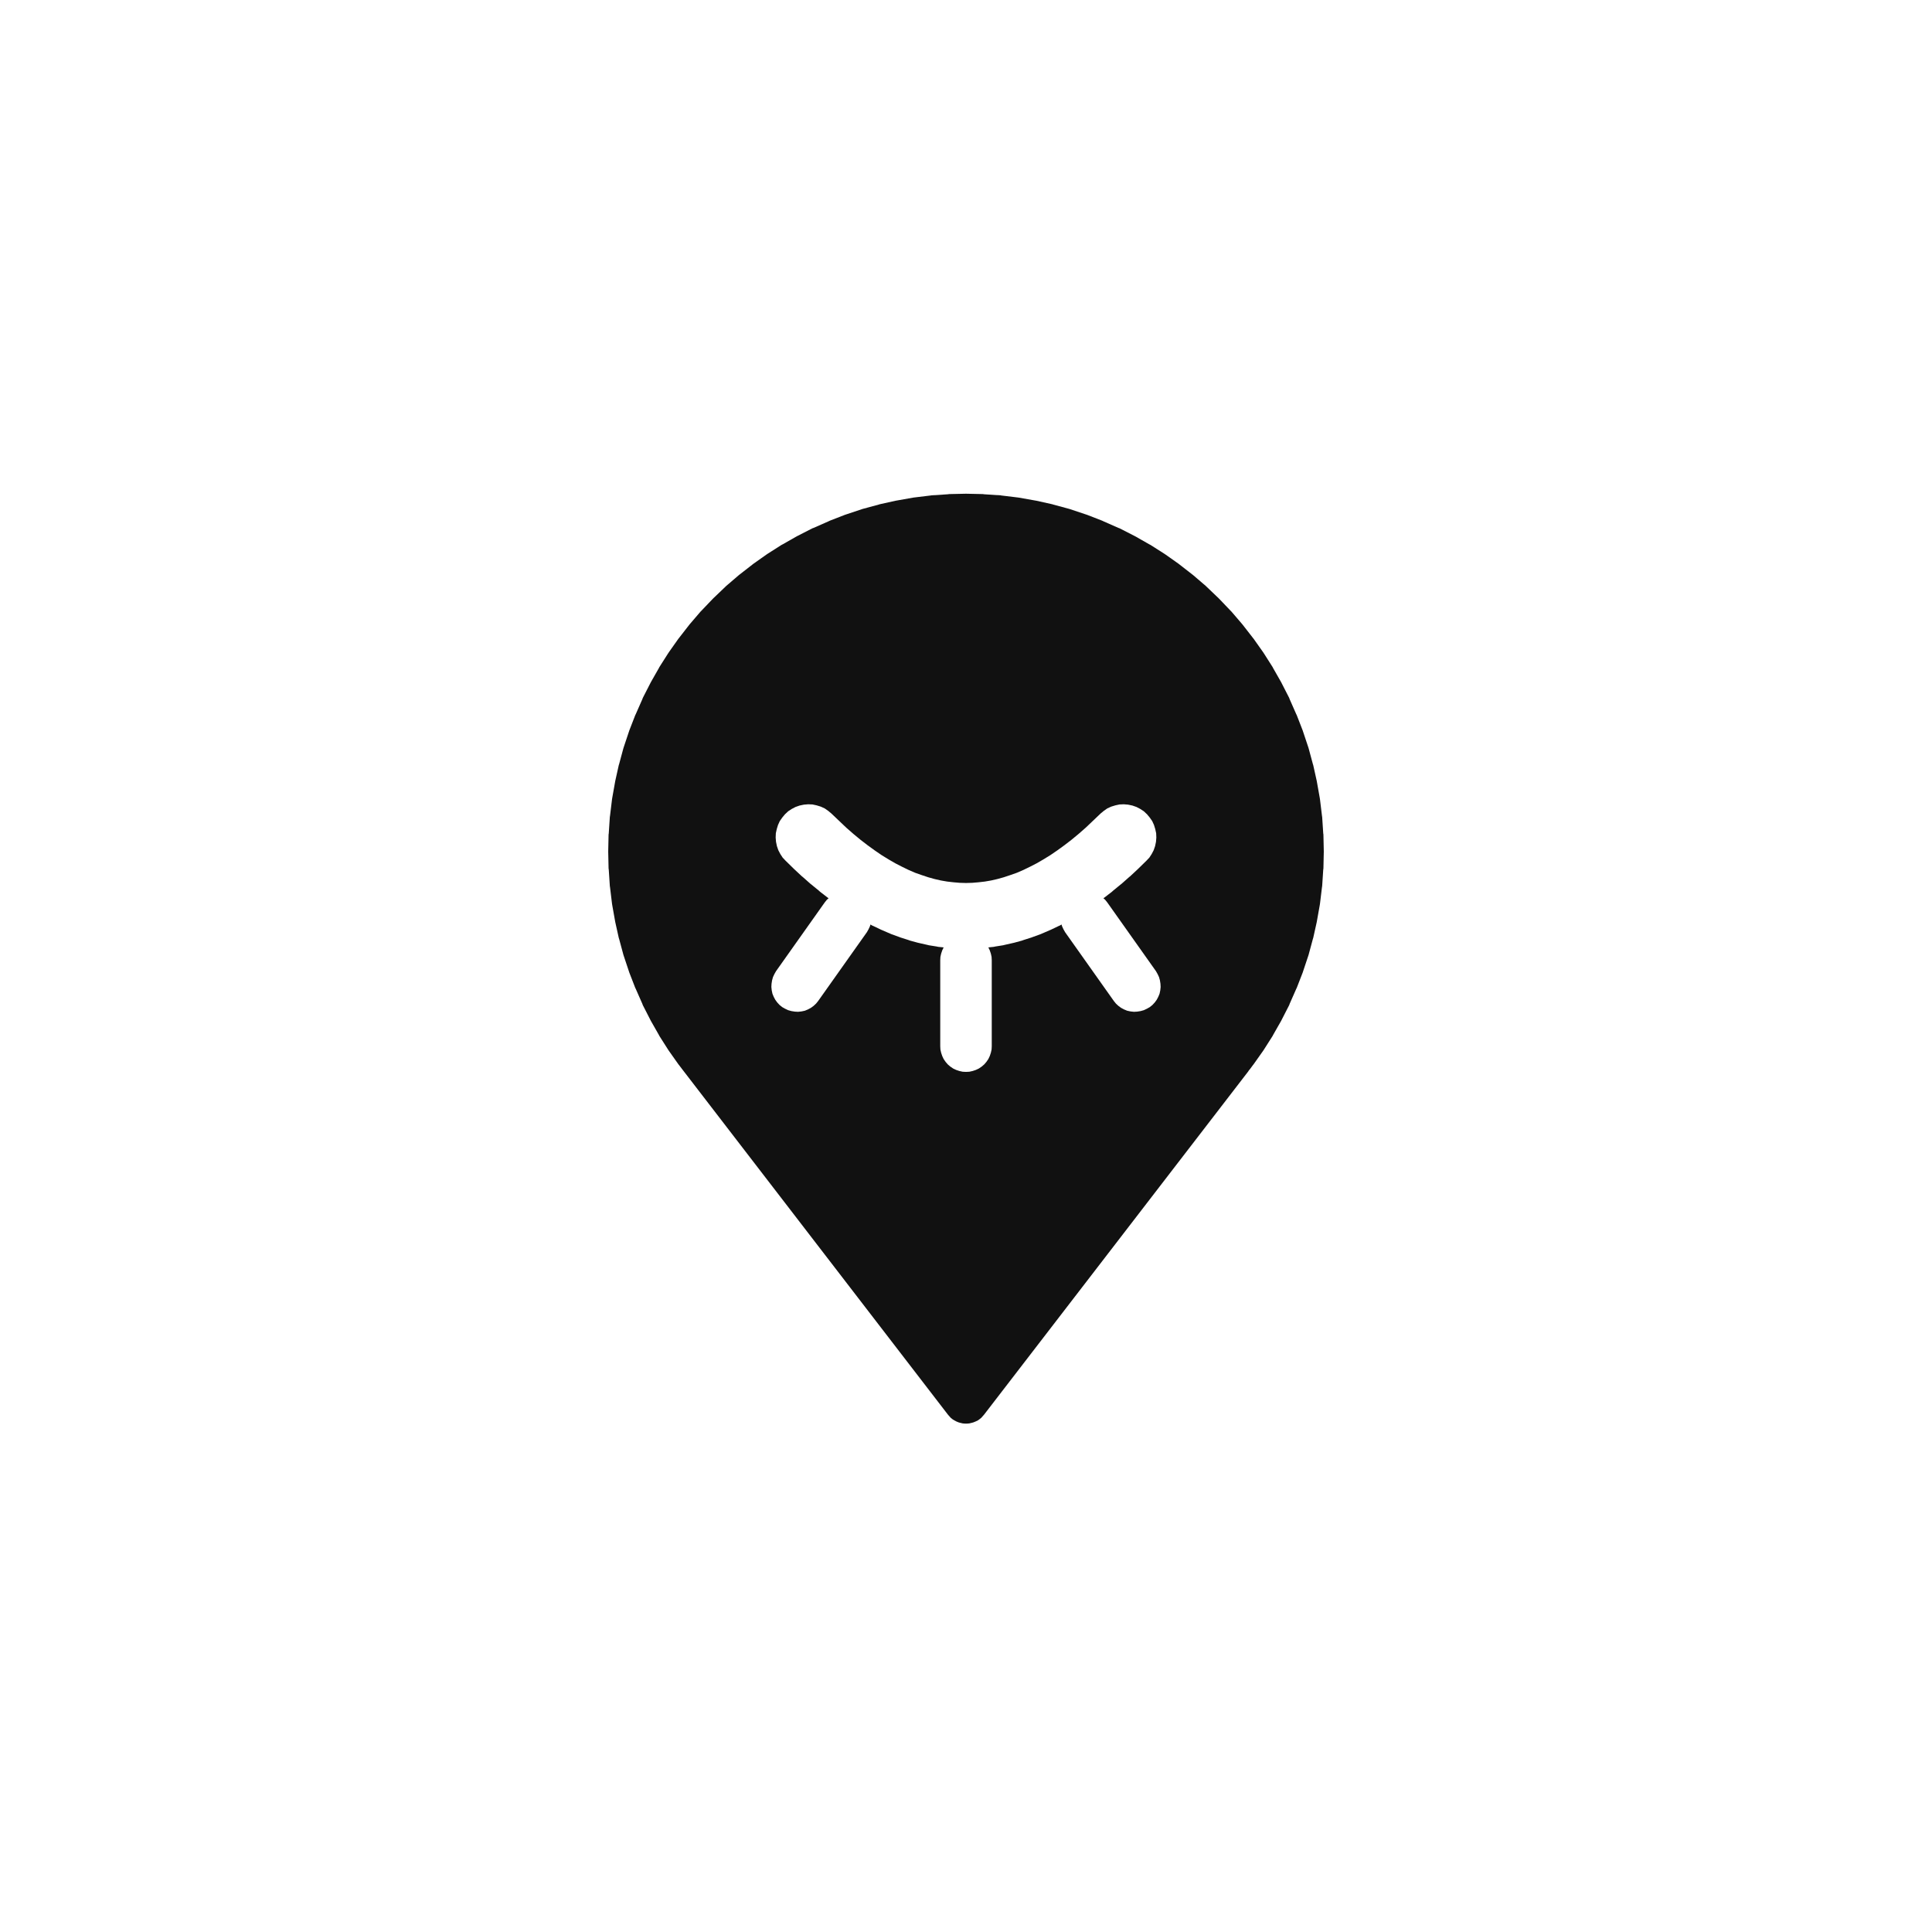
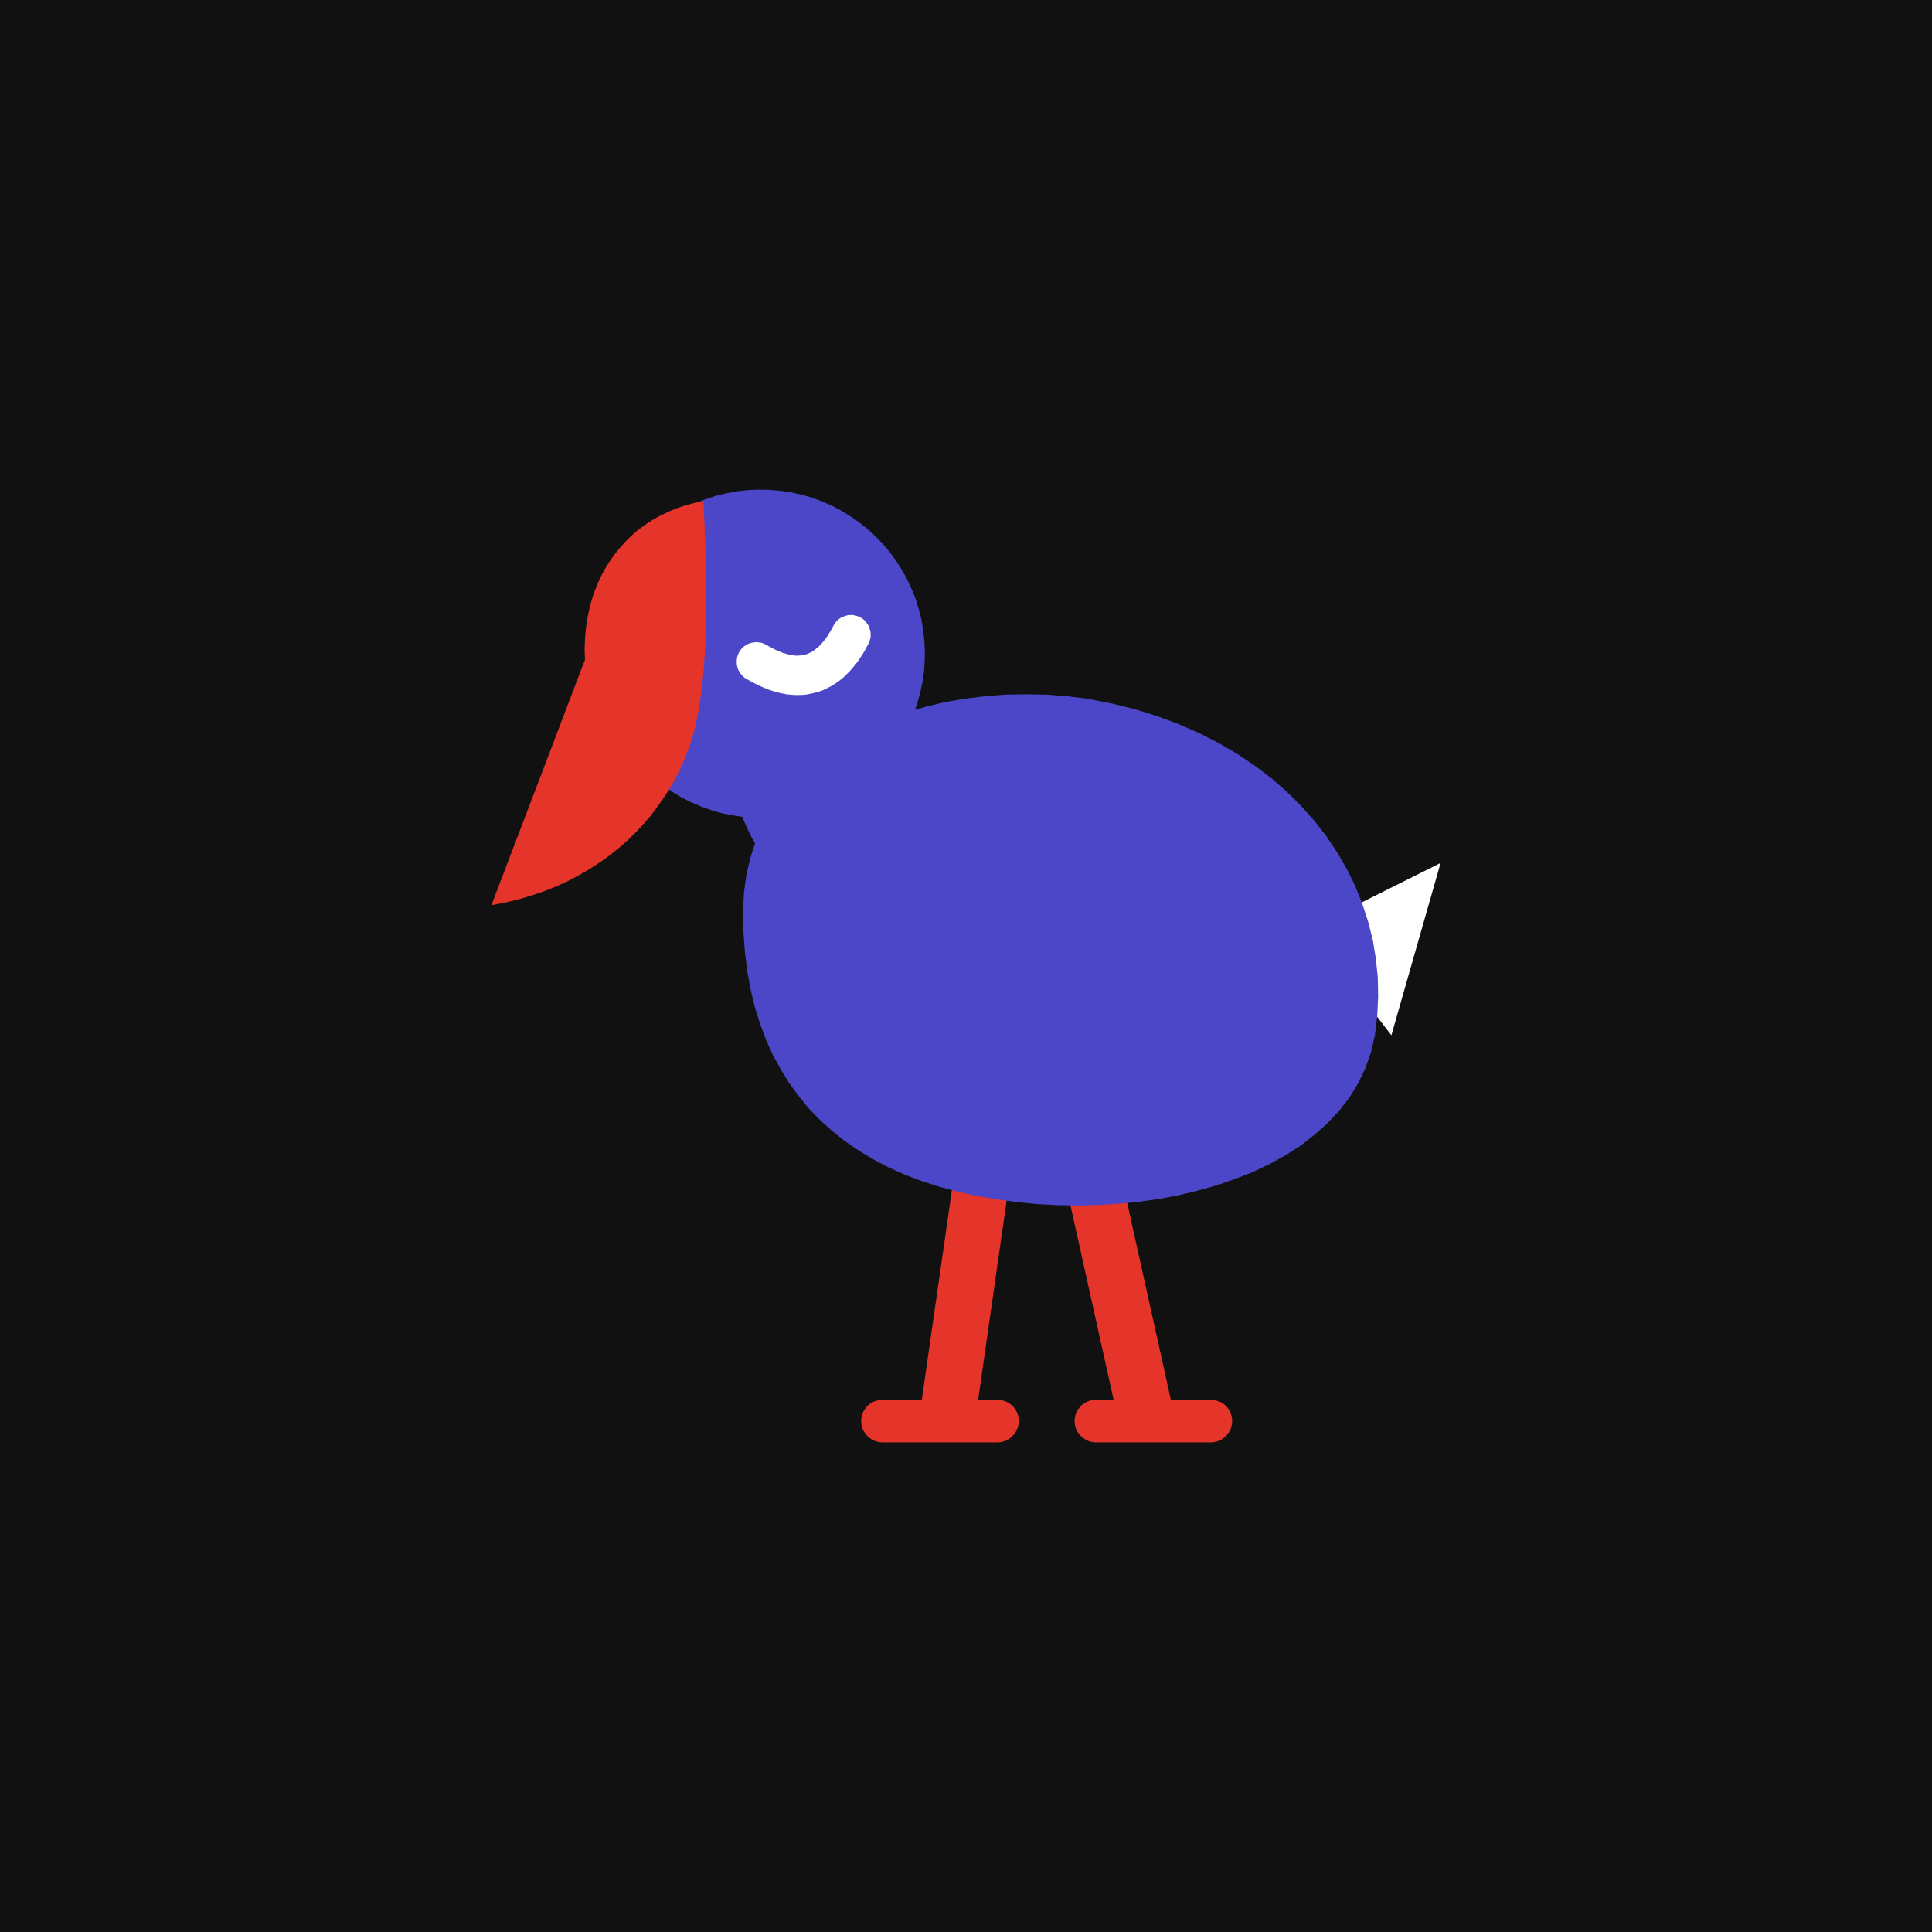
<svg xmlns="http://www.w3.org/2000/svg" viewBox="0 0 108 108">
-   <rect width="108" height="108" fill="#FFFFFF" />
-   <path fill="#111111" fill-rule="evenodd" d="M69.81,59.84 L69.78,59.89 L55.01,79.08 L54.93,79.17 L54.85,79.26 L54.75,79.34 L54.65,79.41 L54.54,79.46 L54.42,79.51 L54.31,79.54 L54.18,79.57 L54.06,79.58 L53.94,79.58 L53.82,79.57 L53.69,79.54 L53.58,79.51 L53.46,79.46 L53.35,79.40 L53.25,79.34 L53.15,79.26 L53.07,79.17 L52.99,79.08 L38.15,59.79 L37.96,59.54 L37.92,59.49 L37.39,58.74 L37.35,58.68 L36.86,57.91 L36.83,57.85 L36.38,57.06 L36.35,57.00 L35.93,56.18 L35.91,56.12 L35.54,55.28 L35.51,55.22 L35.18,54.37 L35.16,54.31 L34.87,53.44 L34.85,53.38 L34.61,52.49 L34.59,52.43 L34.39,51.53 L34.38,51.47 L34.22,50.57 L34.21,50.50 L34.10,49.59 L34.09,49.53 L34.03,48.61 L34.02,48.55 L34.00,47.63 L34.00,47.57 L34.02,46.65 L34.03,46.59 L34.09,45.67 L34.10,45.61 L34.21,44.70 L34.22,44.63 L34.38,43.73 L34.39,43.67 L34.59,42.77 L34.61,42.71 L34.85,41.82 L34.87,41.76 L35.16,40.89 L35.18,40.83 L35.51,39.98 L35.54,39.92 L35.91,39.08 L35.93,39.02 L36.35,38.20 L36.38,38.14 L36.83,37.35 L36.86,37.29 L37.35,36.52 L37.39,36.46 L37.92,35.71 L37.96,35.66 L38.52,34.94 L38.56,34.89 L39.16,34.19 L39.20,34.15 L39.84,33.48 L39.88,33.44 L40.55,32.80 L40.59,32.76 L41.29,32.16 L41.34,32.12 L42.06,31.56 L42.11,31.52 L42.86,30.99 L42.92,30.95 L43.69,30.46 L43.75,30.43 L44.54,29.98 L44.60,29.95 L45.42,29.53 L45.48,29.51 L46.32,29.14 L46.38,29.11 L47.23,28.78 L47.29,28.76 L48.16,28.47 L48.22,28.45 L49.11,28.21 L49.17,28.19 L50.07,27.99 L50.13,27.98 L51.03,27.82 L51.10,27.81 L52.01,27.70 L52.07,27.69 L52.99,27.63 L53.05,27.62 L53.97,27.60 L54.03,27.60 L54.95,27.62 L55.01,27.63 L55.93,27.69 L55.99,27.70 L56.90,27.81 L56.97,27.82 L57.87,27.98 L57.93,27.99 L58.83,28.19 L58.89,28.21 L59.78,28.45 L59.84,28.47 L60.71,28.76 L60.77,28.78 L61.62,29.11 L61.68,29.14 L62.52,29.51 L62.58,29.53 L63.40,29.95 L63.46,29.98 L64.25,30.43 L64.31,30.46 L65.08,30.95 L65.14,30.99 L65.89,31.52 L65.94,31.56 L66.66,32.12 L66.71,32.16 L67.41,32.76 L67.45,32.80 L68.12,33.44 L68.16,33.48 L68.80,34.15 L68.84,34.19 L69.44,34.89 L69.48,34.94 L70.04,35.66 L70.08,35.71 L70.61,36.46 L70.65,36.52 L71.14,37.29 L71.17,37.35 L71.62,38.14 L71.65,38.20 L72.07,39.02 L72.09,39.08 L72.46,39.92 L72.49,39.98 L72.82,40.83 L72.84,40.89 L73.13,41.76 L73.15,41.82 L73.39,42.71 L73.41,42.77 L73.61,43.67 L73.62,43.73 L73.78,44.63 L73.79,44.70 L73.90,45.61 L73.91,45.67 L73.97,46.59 L73.98,46.65 L74.00,47.57 L74.00,47.63 L73.98,48.55 L73.97,48.61 L73.91,49.53 L73.90,49.59 L73.79,50.50 L73.78,50.57 L73.62,51.47 L73.61,51.53 L73.41,52.43 L73.39,52.49 L73.15,53.38 L73.13,53.44 L72.84,54.31 L72.82,54.37 L72.49,55.22 L72.46,55.28 L72.09,56.12 L72.07,56.18 L71.65,57.00 L71.62,57.06 L71.17,57.85 L71.14,57.91 L70.65,58.68 L70.61,58.74 L70.08,59.49 L70.04,59.54 L69.87,59.77 L69.81,59.84 Z M44.39,48.58 L44.83,48.99 L44.87,49.02 L45.31,49.41 L45.35,49.44 L45.79,49.80 L45.83,49.84 L46.27,50.18 L46.32,50.21 L46.22,50.30 L46.10,50.45 L43.38,54.29 L43.29,54.45 L43.21,54.62 L43.16,54.80 L43.13,54.99 L43.12,55.17 L43.14,55.36 L43.18,55.55 L43.25,55.72 L43.34,55.89 L43.45,56.04 L43.58,56.18 L43.73,56.30 L43.89,56.39 L44.06,56.47 L44.24,56.52 L44.43,56.55 L44.61,56.56 L44.80,56.54 L44.99,56.50 L45.16,56.43 L45.33,56.34 L45.48,56.23 L45.62,56.10 L45.74,55.95 L48.46,52.11 L48.55,51.95 L48.63,51.78 L48.66,51.68 L48.74,51.73 L48.81,51.76 L49.25,51.97 L49.32,52.00 L49.76,52.19 L49.83,52.22 L50.27,52.38 L50.35,52.41 L50.79,52.55 L50.87,52.58 L51.31,52.70 L51.40,52.72 L51.84,52.82 L51.92,52.84 L52.36,52.91 L52.45,52.93 L52.75,52.96 L52.67,53.13 L52.61,53.31 L52.57,53.49 L52.56,53.68 L52.56,58.48 L52.57,58.67 L52.61,58.85 L52.67,59.03 L52.75,59.20 L52.86,59.36 L52.98,59.50 L53.12,59.62 L53.28,59.73 L53.45,59.81 L53.63,59.87 L53.81,59.91 L54.00,59.92 L54.19,59.91 L54.37,59.87 L54.55,59.81 L54.72,59.73 L54.88,59.62 L55.02,59.50 L55.14,59.36 L55.25,59.20 L55.33,59.03 L55.39,58.85 L55.43,58.67 L55.44,58.48 L55.44,53.68 L55.43,53.49 L55.39,53.31 L55.33,53.13 L55.25,52.96 L55.55,52.93 L55.64,52.91 L56.08,52.84 L56.16,52.82 L56.60,52.72 L56.69,52.70 L57.13,52.58 L57.21,52.55 L57.65,52.41 L57.73,52.38 L58.17,52.22 L58.24,52.19 L58.68,52.00 L58.75,51.97 L59.19,51.76 L59.26,51.73 L59.34,51.68 L59.37,51.78 L59.45,51.95 L59.54,52.11 L62.26,55.95 L62.38,56.10 L62.52,56.23 L62.67,56.34 L62.84,56.43 L63.01,56.50 L63.20,56.54 L63.39,56.56 L63.57,56.55 L63.76,56.52 L63.94,56.47 L64.11,56.39 L64.27,56.30 L64.42,56.18 L64.55,56.04 L64.66,55.89 L64.75,55.72 L64.82,55.55 L64.86,55.36 L64.88,55.17 L64.87,54.99 L64.84,54.80 L64.79,54.62 L64.71,54.45 L64.62,54.29 L61.90,50.45 L61.78,50.30 L61.68,50.21 L61.73,50.18 L62.17,49.84 L62.21,49.80 L62.65,49.44 L62.69,49.41 L63.13,49.02 L63.17,48.99 L63.61,48.58 L63.64,48.55 L64.08,48.12 L64.25,47.94 L64.38,47.74 L64.49,47.53 L64.57,47.30 L64.62,47.06 L64.64,46.82 L64.63,46.58 L64.58,46.35 L64.51,46.12 L64.41,45.90 L64.27,45.70 L64.12,45.52 L63.94,45.35 L63.74,45.22 L63.53,45.11 L63.30,45.03 L63.06,44.98 L62.82,44.96 L62.58,44.97 L62.35,45.02 L62.12,45.09 L61.90,45.19 L61.70,45.33 L61.52,45.48 L61.09,45.89 L60.69,46.27 L60.29,46.62 L59.89,46.95 L59.50,47.25 L59.10,47.54 L58.72,47.80 L58.33,48.04 L57.95,48.26 L57.58,48.45 L57.21,48.63 L56.84,48.79 L56.47,48.92 L56.11,49.04 L55.75,49.14 L55.40,49.22 L55.05,49.28 L54.70,49.32 L54.35,49.35 L54.00,49.36 L53.65,49.35 L53.30,49.32 L52.95,49.28 L52.60,49.22 L52.25,49.14 L51.89,49.04 L51.53,48.92 L51.16,48.79 L50.79,48.63 L50.42,48.45 L50.05,48.26 L49.67,48.04 L49.28,47.80 L48.90,47.54 L48.50,47.25 L48.11,46.95 L47.71,46.62 L47.31,46.27 L46.91,45.89 L46.48,45.48 L46.30,45.33 L46.10,45.19 L45.88,45.09 L45.65,45.02 L45.42,44.97 L45.18,44.96 L44.94,44.98 L44.70,45.03 L44.47,45.11 L44.26,45.22 L44.06,45.35 L43.88,45.52 L43.73,45.70 L43.59,45.90 L43.49,46.12 L43.42,46.35 L43.37,46.58 L43.36,46.82 L43.38,47.06 L43.43,47.30 L43.51,47.53 L43.62,47.74 L43.75,47.94 L43.92,48.12 L44.36,48.55 Z" />
+   <rect width="108" height="108" fill="#111111" />
+   <path fill="#E5352B" fill-rule="evenodd" d="M56.38,66.35 L56.40,66.15 L56.39,65.95 L56.35,65.75 L56.29,65.55 L56.20,65.37 L56.09,65.20 L55.95,65.04 L55.80,64.91 L55.63,64.79 L55.45,64.70 L55.26,64.63 L55.06,64.59 L54.86,64.57 L54.65,64.58 L54.45,64.62 L54.26,64.69 L54.07,64.77 L53.90,64.89 L53.75,65.02 L53.61,65.17 L53.50,65.34 L53.40,65.52 L53.34,65.71 L53.30,65.91 L51.53,78.24 L49.33,78.24 L49.18,78.26 L49.03,78.29 L48.88,78.34 L48.74,78.40 L48.61,78.49 L48.49,78.59 L48.39,78.71 L48.30,78.84 L48.23,78.98 L48.18,79.13 L48.15,79.28 L48.14,79.44 L48.15,79.59 L48.18,79.75 L48.23,79.89 L48.30,80.03 L48.39,80.16 L48.49,80.28 L48.61,80.38 L48.74,80.47 L48.88,80.54 L49.03,80.59 L49.18,80.62 L49.33,80.63 L55.76,80.63 L55.91,80.62 L56.07,80.59 L56.21,80.54 L56.35,80.47 L56.48,80.38 L56.60,80.28 L56.70,80.16 L56.79,80.03 L56.86,79.89 L56.91,79.75 L56.94,79.59 L56.95,79.44 L56.94,79.28 L56.91,79.13 L56.86,78.98 L56.79,78.84 L56.70,78.71 L56.60,78.59 L56.48,78.49 L56.35,78.40 L56.21,78.34 L56.07,78.29 L55.91,78.26 L55.76,78.24 L54.68,78.24 Z M62.79,66.25 L62.73,66.06 L62.65,65.87 L62.54,65.70 L62.41,65.54 L62.26,65.40 L62.10,65.28 L61.92,65.18 L61.73,65.10 L61.53,65.06 L61.33,65.03 L61.13,65.04 L60.92,65.07 L60.73,65.13 L60.54,65.21 L60.37,65.31 L60.21,65.44 L60.07,65.59 L59.95,65.75 L59.85,65.93 L59.77,66.12 L59.73,66.32 L59.70,66.52 L59.71,66.73 L59.74,66.93 L62.25,78.24 L61.26,78.24 L61.11,78.26 L60.95,78.29 L60.81,78.34 L60.67,78.40 L60.54,78.49 L60.42,78.59 L60.32,78.71 L60.23,78.84 L60.16,78.98 L60.11,79.13 L60.08,79.28 L60.07,79.44 L60.08,79.59 L60.11,79.75 L60.16,79.89 L60.23,80.03 L60.32,80.16 L60.42,80.28 L60.54,80.38 L60.67,80.47 L60.81,80.54 L60.95,80.59 L61.11,80.62 L61.26,80.63 L67.69,80.63 L67.84,80.62 L67.99,80.59 L68.14,80.54 L68.28,80.47 L68.41,80.38 L68.53,80.28 L68.63,80.16 L68.72,80.03 L68.79,79.89 L68.84,79.75 L68.87,79.59 L68.88,79.44 L68.87,79.28 L68.84,79.13 L68.79,78.98 L68.72,78.84 L68.63,78.71 L68.53,78.59 L68.41,78.49 L68.28,78.40 L68.14,78.34 L67.99,78.29 L67.84,78.26 L67.69,78.24 L65.45,78.24 Z" />
+   <path fill="#FFFFFF" fill-rule="evenodd" d="M73.19,51.91 L80.53,48.24 L77.78,57.87 Z" />
+   <path fill="#4B47C8" fill-rule="evenodd" d="M51.17,33.44 L50.94,32.88 L50.69,32.34 L50.39,31.82 L50.07,31.31 L49.71,30.83 L49.32,30.37 L48.90,29.94 L48.46,29.54 L47.99,29.17 L47.49,28.83 L46.98,28.52 L46.44,28.24 L45.89,28.01 L45.33,27.80 L44.75,27.64 L44.16,27.51 L43.57,27.43 L42.97,27.38 L42.37,27.37 L41.77,27.40 L41.17,27.47 L40.58,27.58 L40.00,27.72 L39.43,27.91 L38.87,28.13 L38.33,28.39 L37.80,28.68 L37.30,29.00 L36.82,29.36 L36.36,29.75 L35.93,30.17 L35.53,30.62 L35.15,31.09 L34.81,31.58 L34.50,32.10 L34.23,32.63 L33.99,33.18 L33.79,33.75 L33.63,34.32 L33.50,34.91 L33.41,35.50 L33.36,36.10 L33.35,36.70 L33.38,37.30 L33.45,37.90 L33.56,38.49 L33.71,39.07 L33.89,39.64 L34.11,40.20 L34.37,40.75 L34.66,41.27 L34.99,41.77 L35.35,42.26 L35.74,42.71 L36.16,43.14 L36.60,43.55 L37.07,43.92 L37.57,44.26 L38.08,44.57 L38.62,44.84 L39.17,45.08 L39.73,45.28 L40.31,45.45 L40.90,45.57 L41.49,45.66 L41.49,45.66 L41.59,45.90 L41.80,46.37 L42.03,46.84 L42.21,47.15 L41.99,47.79 L41.74,48.80 L41.59,49.87 L41.53,50.99 L41.56,52.12 L41.64,53.21 L41.77,54.26 L41.95,55.27 L42.18,56.25 L42.47,57.18 L42.80,58.07 L43.18,58.93 L43.62,59.74 L44.10,60.52 L44.63,61.25 L45.20,61.95 L45.83,62.60 L46.50,63.21 L47.22,63.78 L47.99,64.31 L48.80,64.80 L49.66,65.25 L50.57,65.66 L51.52,66.02 L52.51,66.34 L53.55,66.62 L54.63,66.86 L55.76,67.05 L56.86,67.20 L57.98,67.31 L59.11,67.37 L60.25,67.39 L61.40,67.36 L62.54,67.29 L63.67,67.18 L64.80,67.02 L65.90,66.81 L66.99,66.55 L68.04,66.25 L69.06,65.90 L70.05,65.51 L70.99,65.06 L71.88,64.57 L72.72,64.03 L73.49,63.43 L74.21,62.79 L74.85,62.10 L75.43,61.36 L75.92,60.56 L76.32,59.72 L76.64,58.82 L76.86,57.87 L76.99,56.79 L77.04,55.71 L77.02,54.64 L76.91,53.58 L76.74,52.54 L76.48,51.52 L76.15,50.51 L75.76,49.53 L75.29,48.58 L74.75,47.65 L74.15,46.75 L73.48,45.89 L72.74,45.06 L71.95,44.27 L71.09,43.52 L70.17,42.82 L69.19,42.16 L68.15,41.55 L67.06,40.99 L65.91,40.49 L64.71,40.04 L63.46,39.65 L62.16,39.33 L60.80,39.06 L59.65,38.92 L58.50,38.83 L57.34,38.81 L56.19,38.83 L55.05,38.92 L53.92,39.06 L52.81,39.25 L51.73,39.51 L51.15,39.68 L51.27,39.34 L51.43,38.76 L51.56,38.18 L51.65,37.58 L51.69,36.98 L51.70,36.38 L51.67,35.78 L51.60,35.19 L51.50,34.60 L51.35,34.01 Z" />
+   <path fill="#E5352B" fill-rule="evenodd" d="M39.32,28.01 L38.79,28.12 L38.29,28.26 L37.80,28.42 L37.33,28.62 L36.88,28.84 L36.45,29.08 L36.04,29.35 L35.65,29.64 L35.28,29.96 L34.94,30.30 L34.62,30.66 L34.32,31.04 L34.04,31.44 L33.79,31.85 L33.56,32.29 L33.36,32.74 L33.18,33.21 L33.03,33.70 L32.91,34.20 L32.81,34.71 L32.74,35.24 L32.70,35.77 L32.68,36.32 L32.70,36.88 L27.47,50.60 L28.25,50.45 L29.01,50.27 L29.74,50.05 L30.44,49.81 L31.12,49.54 L31.77,49.24 L32.39,48.91 L32.99,48.56 L33.56,48.19 L34.10,47.80 L34.61,47.39 L35.10,46.96 L35.56,46.51 L35.99,46.04 L36.40,45.57 L36.77,45.07 L37.12,44.57 L37.45,44.06 L37.74,43.54 L38.01,43.01 L38.25,42.48 L38.46,41.94 L38.65,41.40 L38.80,40.86 L38.90,40.45 L38.99,40.03 L39.07,39.59 L39.14,39.14 L39.20,38.67 L39.26,38.19 L39.31,37.70 L39.35,37.20 L39.39,36.68 L39.42,36.16 L39.44,35.62 L39.46,35.07 L39.47,34.52 L39.48,33.96 L39.48,33.39 L39.48,32.81 L39.47,32.22 L39.46,31.64 L39.45,31.04 L39.43,30.44 L39.40,29.84 L39.38,29.23 L39.35,28.62 Z" />
+   <path fill="#FFFFFF" fill-rule="evenodd" d="M42.02,38.12 L42.06,38.14 L42.34,38.28 L42.39,38.31 L42.67,38.43 L42.72,38.45 L42.99,38.56 L43.05,38.58 L43.31,38.66 L43.38,38.68 L43.64,38.75 L43.71,38.76 L43.96,38.81 L44.04,38.82 L44.29,38.84 L44.38,38.85 L44.62,38.85 L44.71,38.85 L44.94,38.84 L45.04,38.83 L45.27,38.79 L45.36,38.77 L45.58,38.72 L45.68,38.69 L45.90,38.62 L45.99,38.59 L46.20,38.49 L46.28,38.45 L46.49,38.34 L46.57,38.29 L46.77,38.16 L46.84,38.11 L47.04,37.96 L47.10,37.91 L47.29,37.74 L47.34,37.68 L47.53,37.49 L47.57,37.44 L47.75,37.23 L47.79,37.18 L47.97,36.95 L48.00,36.90 L48.17,36.65 L48.20,36.60 L48.36,36.34 L48.38,36.29 L48.54,36.00 L48.60,35.87 L48.64,35.73 L48.67,35.59 L48.67,35.45 L48.66,35.31 L48.62,35.17 L48.57,35.03 L48.51,34.90 L48.42,34.79 L48.33,34.68 L48.22,34.59 L48.09,34.51 L47.96,34.45 L47.82,34.41 L47.68,34.38 L47.54,34.38 L47.40,34.39 L47.25,34.43 L47.12,34.48 L46.99,34.54 L46.87,34.63 L46.77,34.72 L46.68,34.83 L46.60,34.96 L46.46,35.22 L46.32,35.45 L46.19,35.65 L46.05,35.83 L45.92,35.99 L45.78,36.13 L45.65,36.24 L45.52,36.34 L45.40,36.43 L45.27,36.49 L45.15,36.55 L45.02,36.59 L44.90,36.62 L44.76,36.64 L44.62,36.65 L44.47,36.65 L44.31,36.63 L44.13,36.60 L43.95,36.55 L43.75,36.49 L43.54,36.41 L43.32,36.31 L43.09,36.19 L42.82,36.04 L42.69,35.98 L42.56,35.93 L42.41,35.91 L42.27,35.90 L42.13,35.91 L41.99,35.94 L41.85,35.98 L41.72,36.05 L41.60,36.13 L41.49,36.22 L41.40,36.33 L41.32,36.45 L41.26,36.58 L41.21,36.72 L41.19,36.86 L41.18,37.00 L41.19,37.15 L41.22,37.29 L41.26,37.43 L41.33,37.55 L41.41,37.67 L41.50,37.78 L41.61,37.88 L41.73,37.95 Z" />
</svg>
